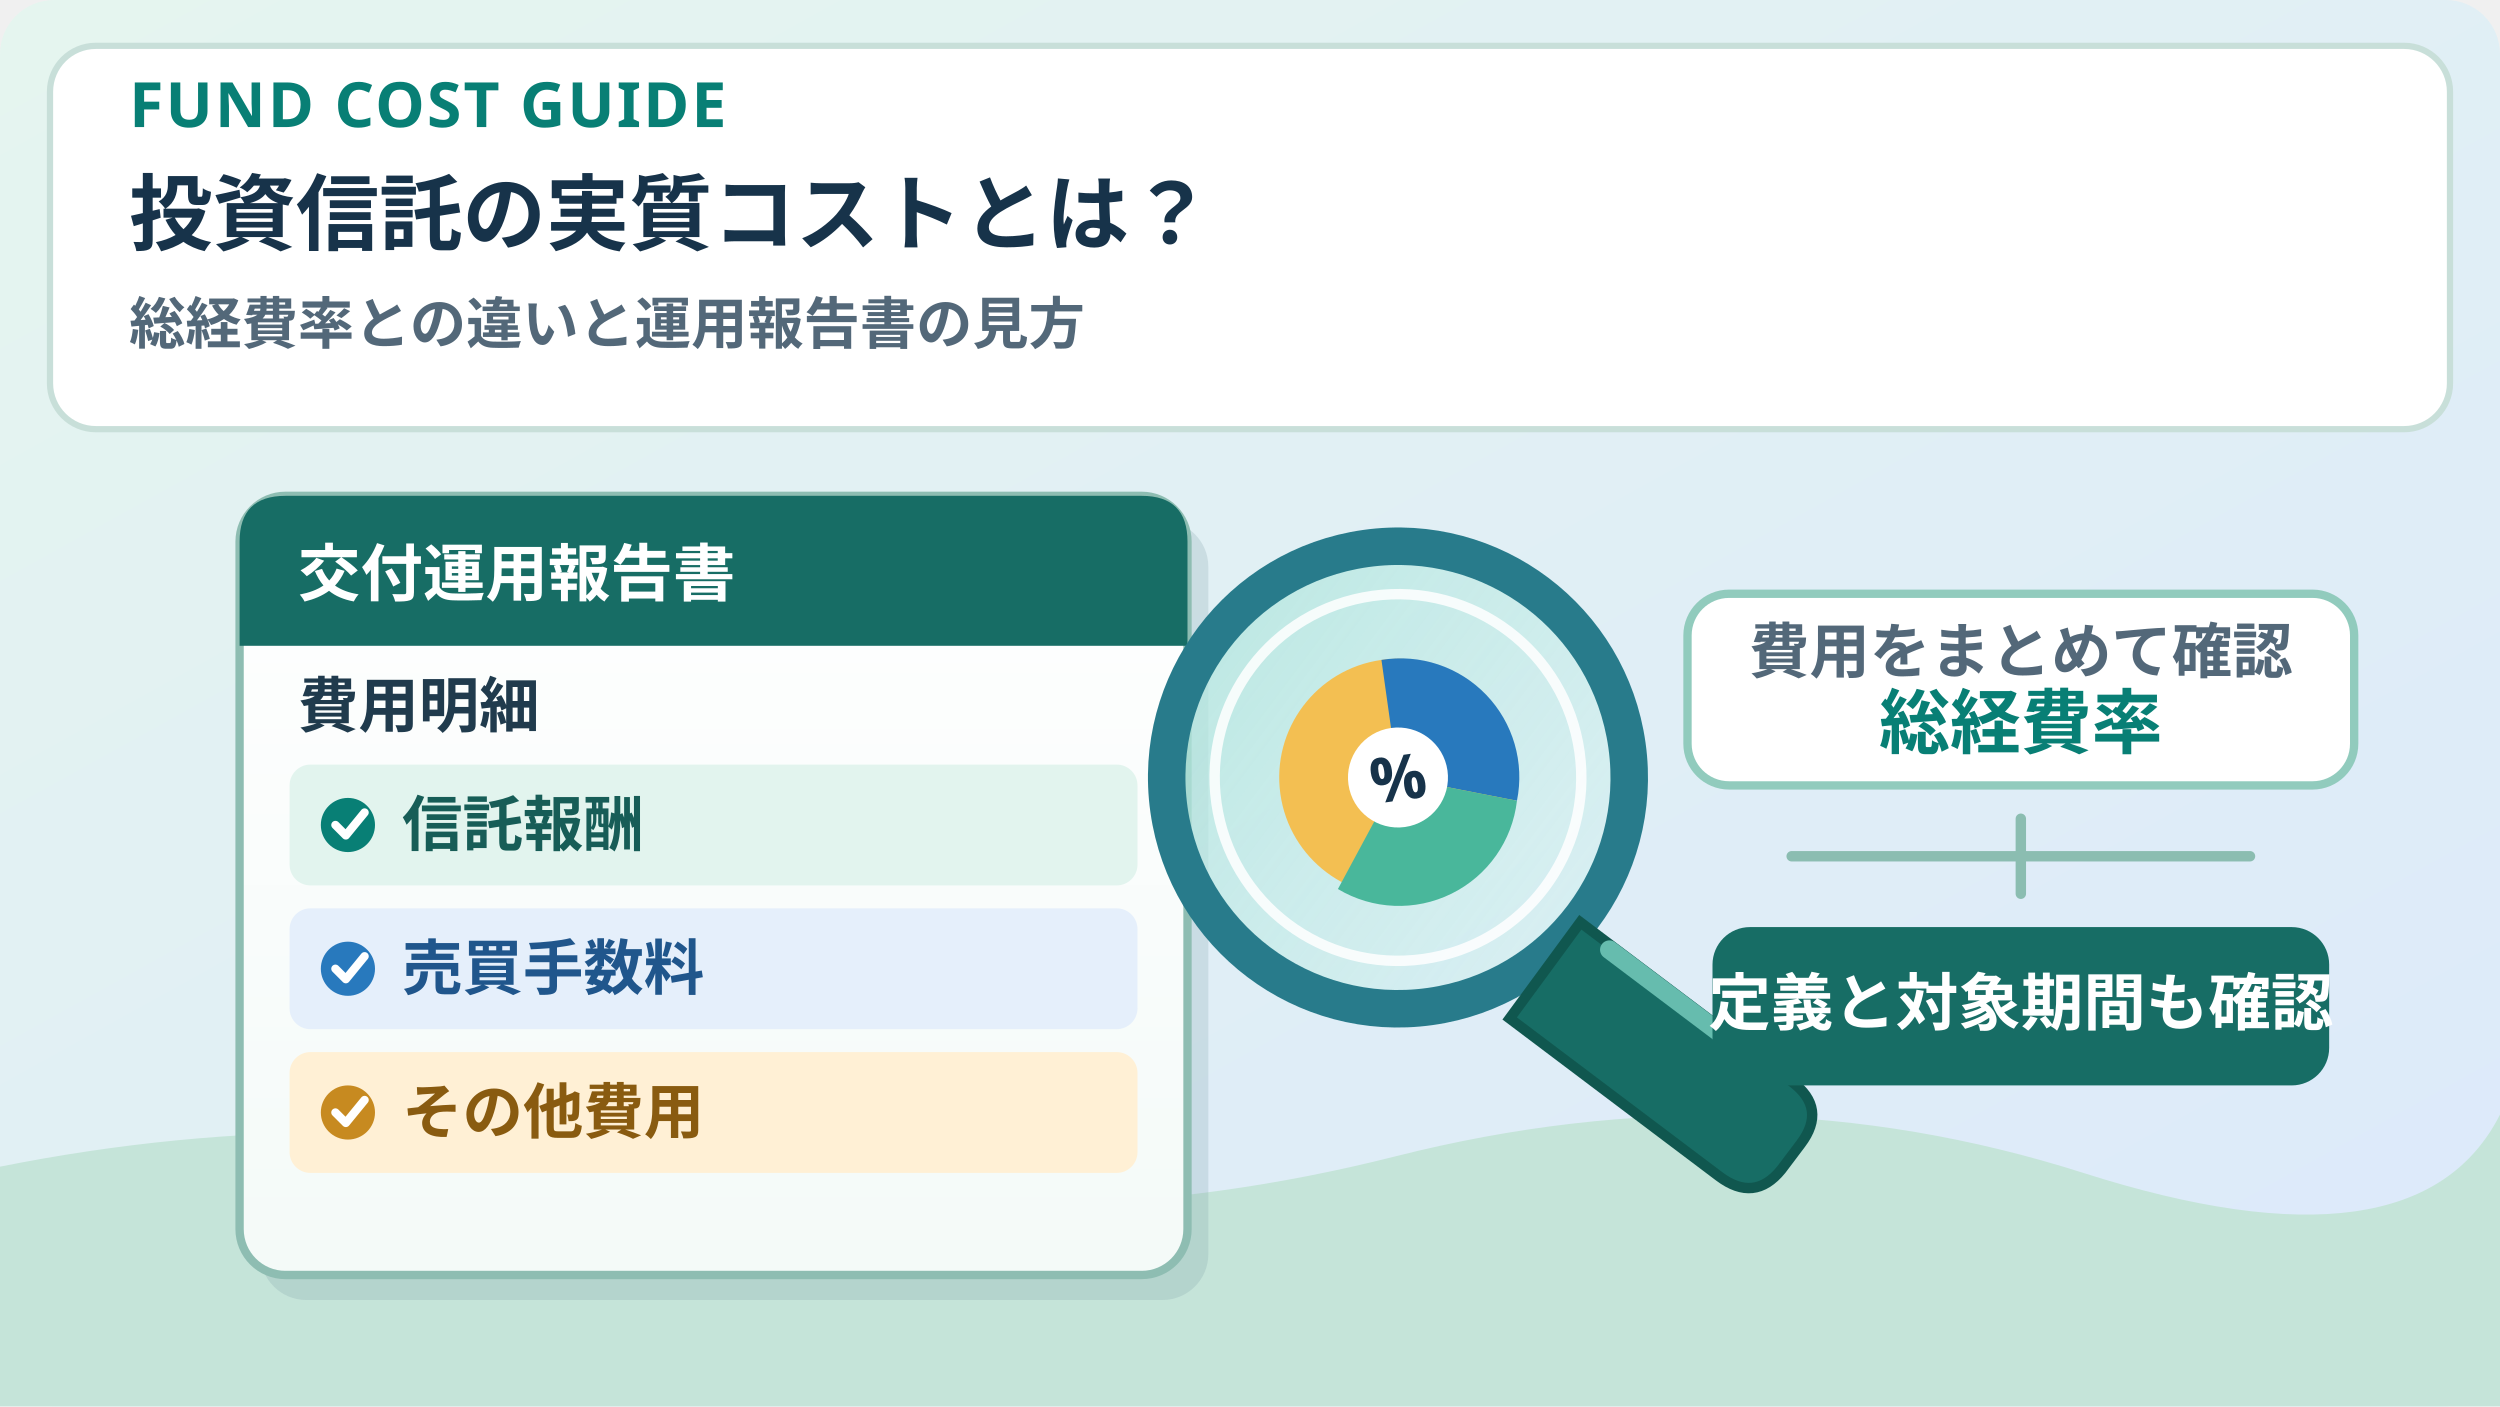
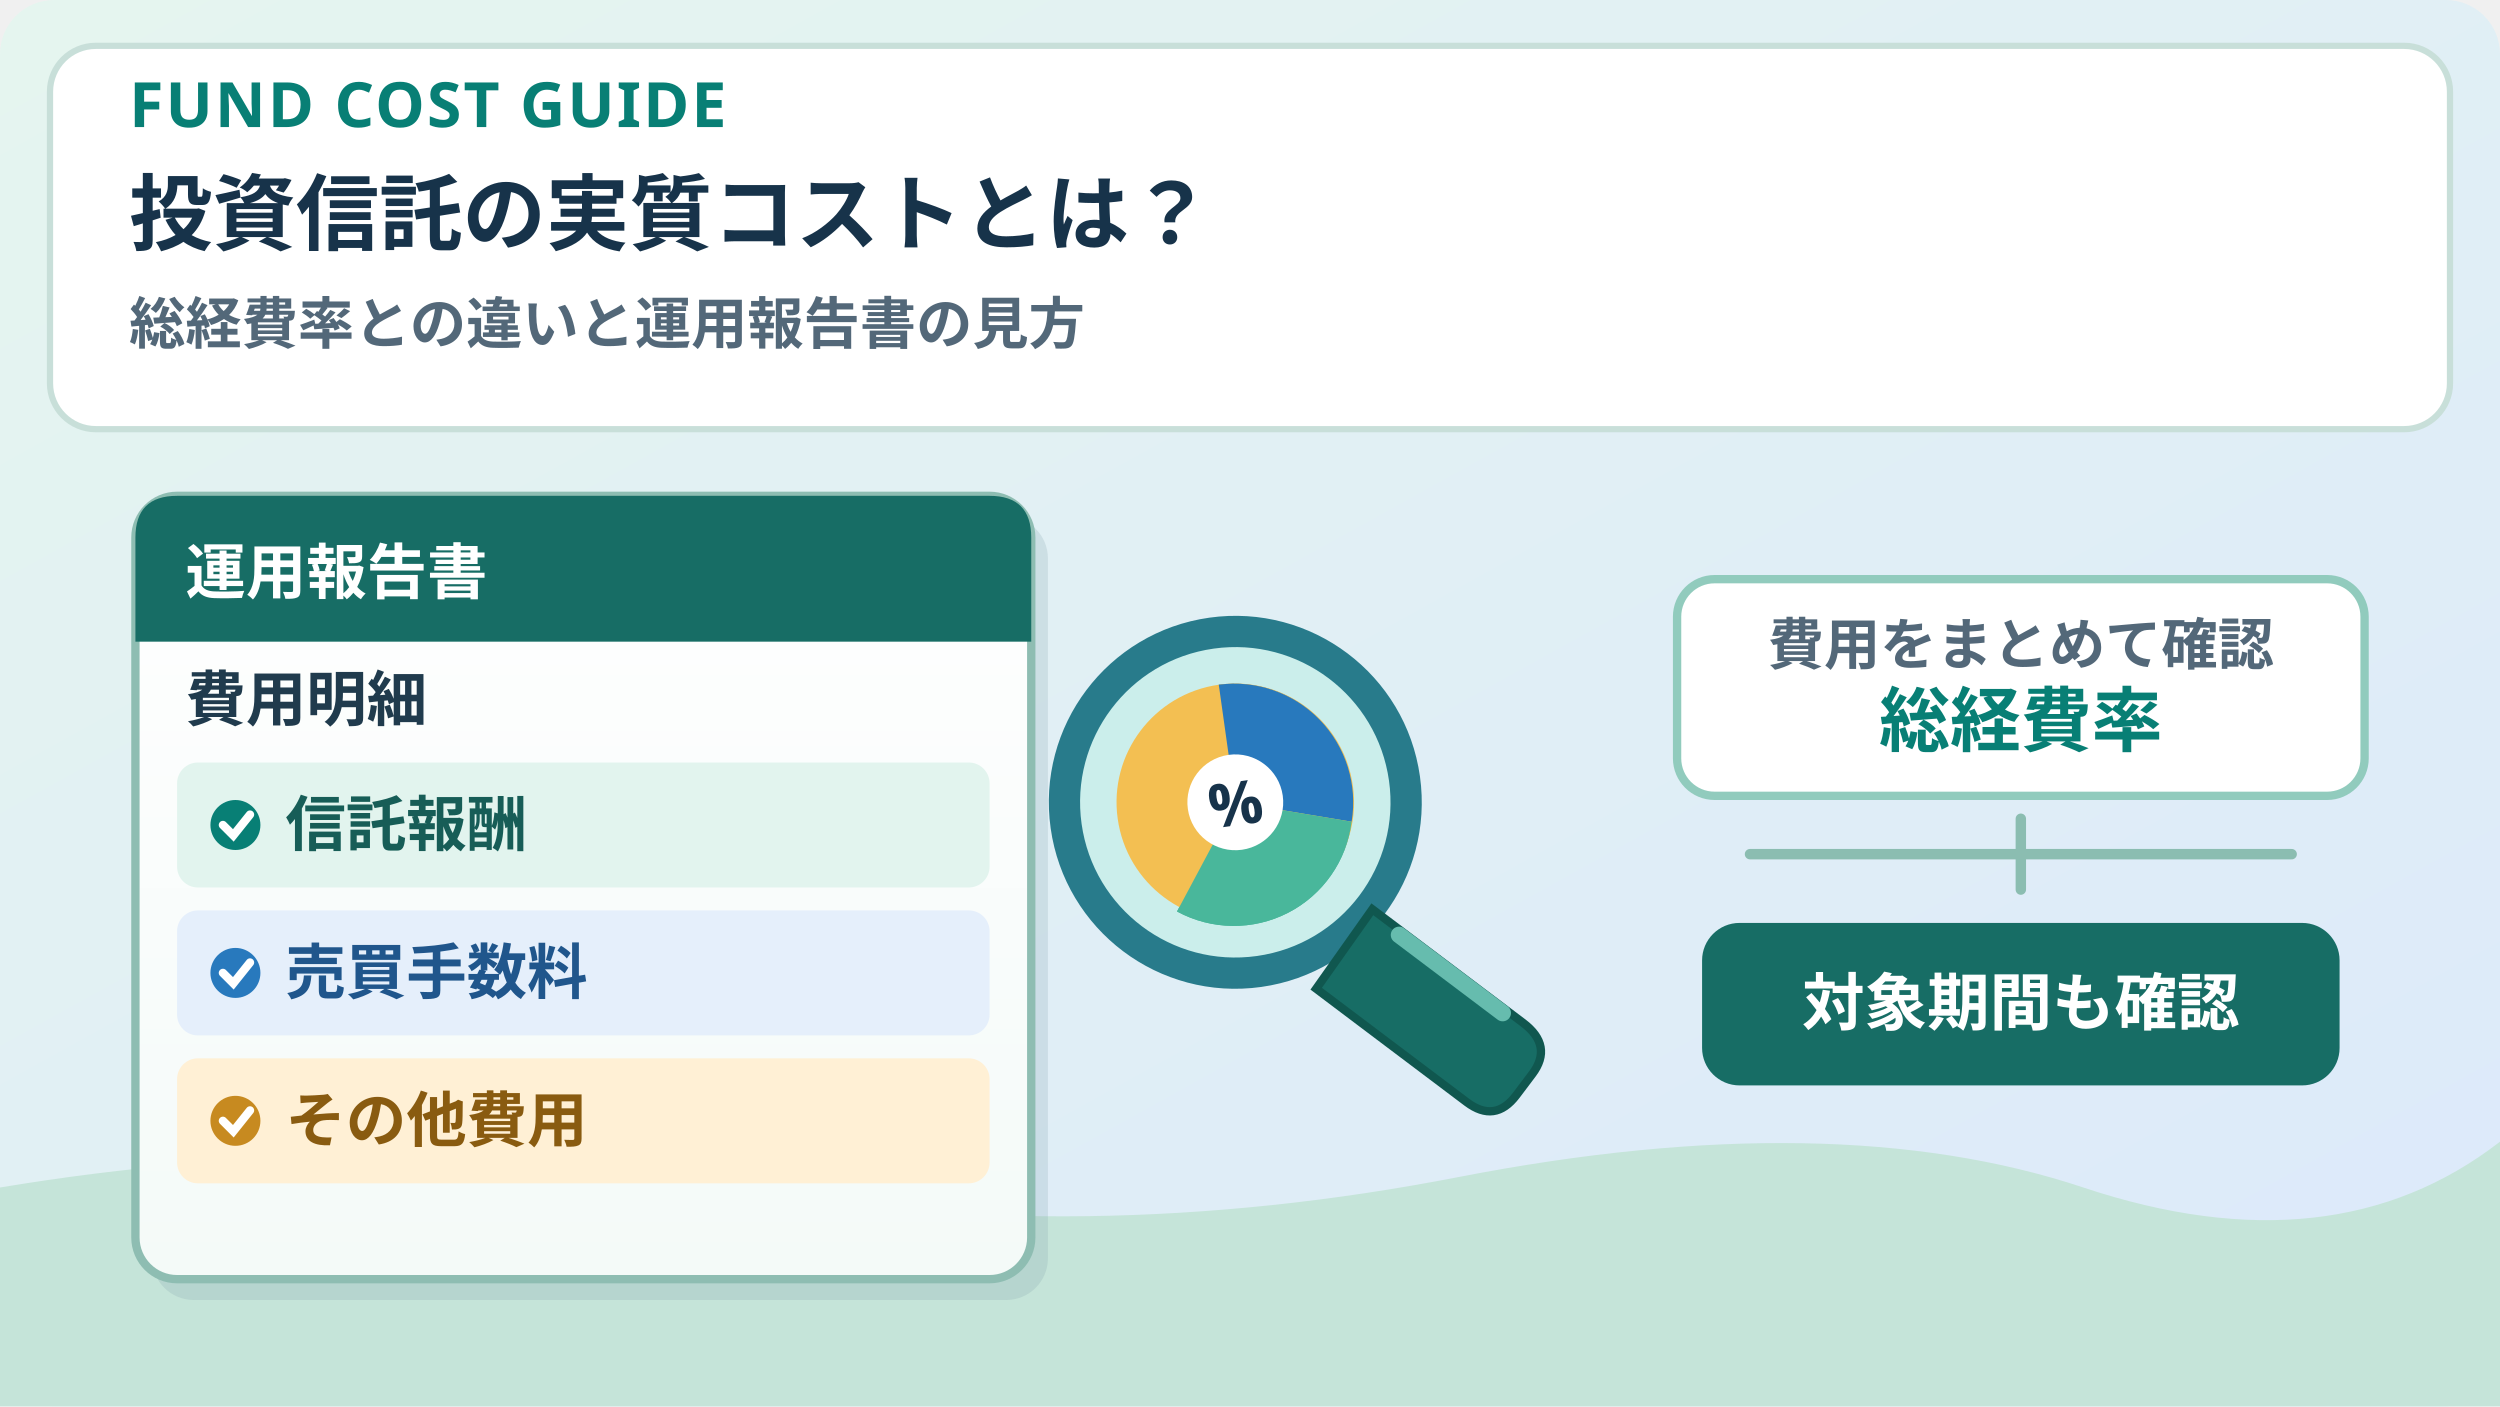
<svg xmlns="http://www.w3.org/2000/svg" width="1200" height="675" viewBox="0 0 1200 675" role="img" aria-labelledby="title desc">
  <defs>
-     <linearGradient id="background" x1="0" y1="0" x2="1" y2="1">
+     <linearGradient id="bg" x1="0" y1="0" x2="1" y2="1">
      <stop stop-color="#e5f5ef" />
      <stop offset="1" stop-color="#dce9fb" />
    </linearGradient>
-     <linearGradient id="report" x1="0" y1="0" x2="0" y2="1">
-       <stop stop-color="#ffffff" />
+     <linearGradient id="paper" x1="0" y1="0" x2="0" y2="1">
+       <stop stop-color="#fff" />
      <stop offset="1" stop-color="#f4faf8" />
    </linearGradient>
-     <linearGradient id="glass" x1="0" y1="0" x2="1" y2="1">
-       <stop stop-color="#a9e4d9" stop-opacity=".75" />
-       <stop offset="1" stop-color="#d8f2f2" stop-opacity=".5" />
-     </linearGradient>
  </defs>
-   <rect width="1200" height="675" rx="26" fill="url(#background)" />
+   <rect width="1200" height="675" rx="26" fill="url(#bg)" />
  <rect x="24" y="22" width="1152" height="184" rx="22" fill="#fff" stroke="#c8dfd9" stroke-width="3" />
  <text x="62" y="61" font-family="sans-serif" font-size="30" font-weight="800" letter-spacing="1" fill="#087f75">FUND COST GUIDE</text>
  <text x="62" y="117" font-family="sans-serif" font-size="40" font-weight="800" fill="#17334a">投資信託の実質コストとは？</text>
  <text x="62" y="165" font-family="sans-serif" font-size="27" font-weight="700" fill="#536879">総経費率との違いと運用報告書の見方</text>
-   <path d="M0 560Q170 526 335 562T670 555T1000 563T1200 535V675H0Z" fill="#c5e4d9" />
-   <g transform="translate(115 238)">
-     <rect x="10" y="12" width="455" height="374" rx="22" fill="#7899a3" opacity=".22" />
-     <rect x="0" y="0" width="455" height="374" rx="22" fill="url(#report)" stroke="#8ebdb2" stroke-width="4" />
-     <path d="M0 22Q0 0 22 0H433Q455 0 455 22V72H0Z" fill="#176d65" />
-     <text x="28" y="48" font-family="sans-serif" font-size="30" font-weight="800" fill="#fff">交付運用報告書</text>
-     <text x="28" y="111" font-family="sans-serif" font-size="29" font-weight="800" fill="#203b4d">費用明細</text>
+   <path d="M0 570Q180 540 350 570T700 565T1000 570T1200 548V675H0Z" fill="#c5e4d9" />
+   <g transform="translate(65 238)">
+     <rect x="8" y="10" width="430" height="376" rx="20" fill="#7899a3" opacity=".2" />
+     <rect width="430" height="376" rx="20" fill="url(#paper)" stroke="#8ebdb2" stroke-width="4" />
+     <path d="M0 20Q0 0 20 0H410Q430 0 430 20V70H0Z" fill="#176d65" />
+     <text x="24" y="47" font-family="sans-serif" font-size="29" font-weight="800" fill="#fff">運用報告書</text>
+     <text x="24" y="108" font-family="sans-serif" font-size="29" font-weight="800" fill="#203b4d">費用明細</text>
    <g font-family="sans-serif" font-size="29" font-weight="700">
-       <rect x="24" y="129" width="407" height="58" rx="10" fill="#e2f4ee" />
-       <circle cx="52" cy="158" r="13" fill="#087f75" />
-       <path d="M46 158l5 5 9-11" fill="none" stroke="#fff" stroke-width="4" stroke-linecap="round" stroke-linejoin="round" />
-       <text x="78" y="168" fill="#175d57">信託報酬</text>
-       <rect x="24" y="198" width="407" height="58" rx="10" fill="#e5effb" />
-       <circle cx="52" cy="227" r="13" fill="#2879bd" />
-       <path d="M46 227l5 5 9-11" fill="none" stroke="#fff" stroke-width="4" stroke-linecap="round" stroke-linejoin="round" />
-       <text x="78" y="237" fill="#20568c">売買手数料</text>
-       <rect x="24" y="267" width="407" height="58" rx="10" fill="#fff0d5" />
-       <circle cx="52" cy="296" r="13" fill="#c78a20" />
-       <path d="M46 296l5 5 9-11" fill="none" stroke="#fff" stroke-width="4" stroke-linecap="round" stroke-linejoin="round" />
-       <text x="78" y="306" fill="#895b10">その他費用</text>
+       <rect x="20" y="128" width="390" height="60" rx="10" fill="#e2f4ee" />
+       <circle cx="48" cy="158" r="12" fill="#087f75" />
+       <path d="M42 158l5 5 8-10" fill="none" stroke="#fff" stroke-width="4" stroke-linecap="round" />
+       <text x="72" y="168" fill="#175d57">信託報酬</text>
+       <rect x="20" y="199" width="390" height="60" rx="10" fill="#e5effb" />
+       <circle cx="48" cy="229" r="12" fill="#2879bd" />
+       <path d="M42 229l5 5 8-10" fill="none" stroke="#fff" stroke-width="4" stroke-linecap="round" />
+       <text x="72" y="239" fill="#20568c">売買手数料</text>
+       <rect x="20" y="270" width="390" height="60" rx="10" fill="#fff0d5" />
+       <circle cx="48" cy="300" r="12" fill="#c78a20" />
+       <path d="M42 300l5 5 8-10" fill="none" stroke="#fff" stroke-width="4" stroke-linecap="round" />
+       <text x="72" y="310" fill="#895b10">その他費用</text>
    </g>
  </g>
-   <g transform="translate(500 270) rotate(-8)">
-     <circle cx="155" cy="126" r="111" fill="url(#glass)" stroke="#287b8b" stroke-width="18" />
-     <circle cx="155" cy="126" r="88" fill="none" stroke="#fff" stroke-width="5" opacity=".85" />
-     <path d="M232 207L322 297Q337 312 322 327L311 338Q296 352 281 337L192 248Z" fill="#176d65" stroke="#10574f" stroke-width="5" />
-     <path d="M244 222L307 285" stroke="#66bcae" stroke-width="9" stroke-linecap="round" />
-     <circle cx="155" cy="126" r="57" fill="#f3bf52" />
-     <path d="M155 69A57 57 0 0 1 210 145L155 126Z" fill="#2879bd" />
-     <path d="M155 126L210 145A57 57 0 0 1 119 175Z" fill="#49b79b" />
-     <circle cx="155" cy="126" r="24" fill="#fff" />
-     <text x="155" y="137" text-anchor="middle" font-family="sans-serif" font-size="30" font-weight="800" fill="#17334a">%</text>
+   <g transform="translate(480 300) rotate(-8)">
+     <circle cx="100" cy="100" r="82" fill="#c9eeea" fill-opacity=".9" stroke="#287b8b" stroke-width="15" />
+     <path d="M158 160L222 224Q235 237 223 249L214 258Q202 270 190 258L126 194Z" fill="#176d65" stroke="#10574f" stroke-width="4" />
+     <path d="M169 174L213 218" stroke="#66bcae" stroke-width="8" stroke-linecap="round" />
+     <path d="M100 43A57 57 0 0 1 154 117L100 100Z" fill="#2879bd" />
+     <path d="M100 100L154 117A57 57 0 0 1 65 148Z" fill="#49b79b" />
+     <path d="M100 43A57 57 0 1 0 100 157A57 57 0 0 0 100 43Z" fill="#f3bf52" />
+     <path d="M100 100L100 43A57 57 0 0 1 154 117Z" fill="#2879bd" />
+     <path d="M100 100L154 117A57 57 0 0 1 65 148Z" fill="#49b79b" />
+     <circle cx="100" cy="100" r="23" fill="#fff" />
+     <text x="100" y="111" text-anchor="middle" font-family="sans-serif" font-size="29" font-weight="800" fill="#17334a">%</text>
  </g>
-   <g transform="translate(810 285)">
-     <rect x="0" y="0" width="320" height="92" rx="20" fill="#fff" stroke="#91cbbd" stroke-width="4" />
-     <text x="160" y="38" text-anchor="middle" font-family="sans-serif" font-size="29" font-weight="700" fill="#536879">費用をまとめて確認</text>
-     <text x="160" y="74" text-anchor="middle" font-family="sans-serif" font-size="34" font-weight="800" fill="#087f75">総経費率</text>
-     <path d="M50 126H270" stroke="#8bbdb1" stroke-width="5" stroke-linecap="round" />
-     <path d="M160 108V144" stroke="#8bbdb1" stroke-width="5" stroke-linecap="round" />
-     <rect x="12" y="160" width="296" height="76" rx="18" fill="#176d65" />
-     <text x="160" y="207" text-anchor="middle" font-family="sans-serif" font-size="30" font-weight="800" fill="#fff">定義と対象期間も確認</text>
+   <g transform="translate(805 278)">
+     <rect width="330" height="104" rx="18" fill="#fff" stroke="#91cbbd" stroke-width="4" />
+     <text x="165" y="41" text-anchor="middle" font-family="sans-serif" font-size="27" font-weight="700" fill="#536879">費用をまとめて確認</text>
+     <text x="165" y="80" text-anchor="middle" font-family="sans-serif" font-size="34" font-weight="800" fill="#087f75">総経費率</text>
+     <path d="M35 132H295" stroke="#8bbdb1" stroke-width="5" stroke-linecap="round" />
+     <path d="M165 115V149" stroke="#8bbdb1" stroke-width="5" stroke-linecap="round" />
+     <rect x="12" y="165" width="306" height="78" rx="18" fill="#176d65" />
+     <text x="165" y="214" text-anchor="middle" font-family="sans-serif" font-size="30" font-weight="800" fill="#fff">対象期間も確認</text>
  </g>
</svg>
